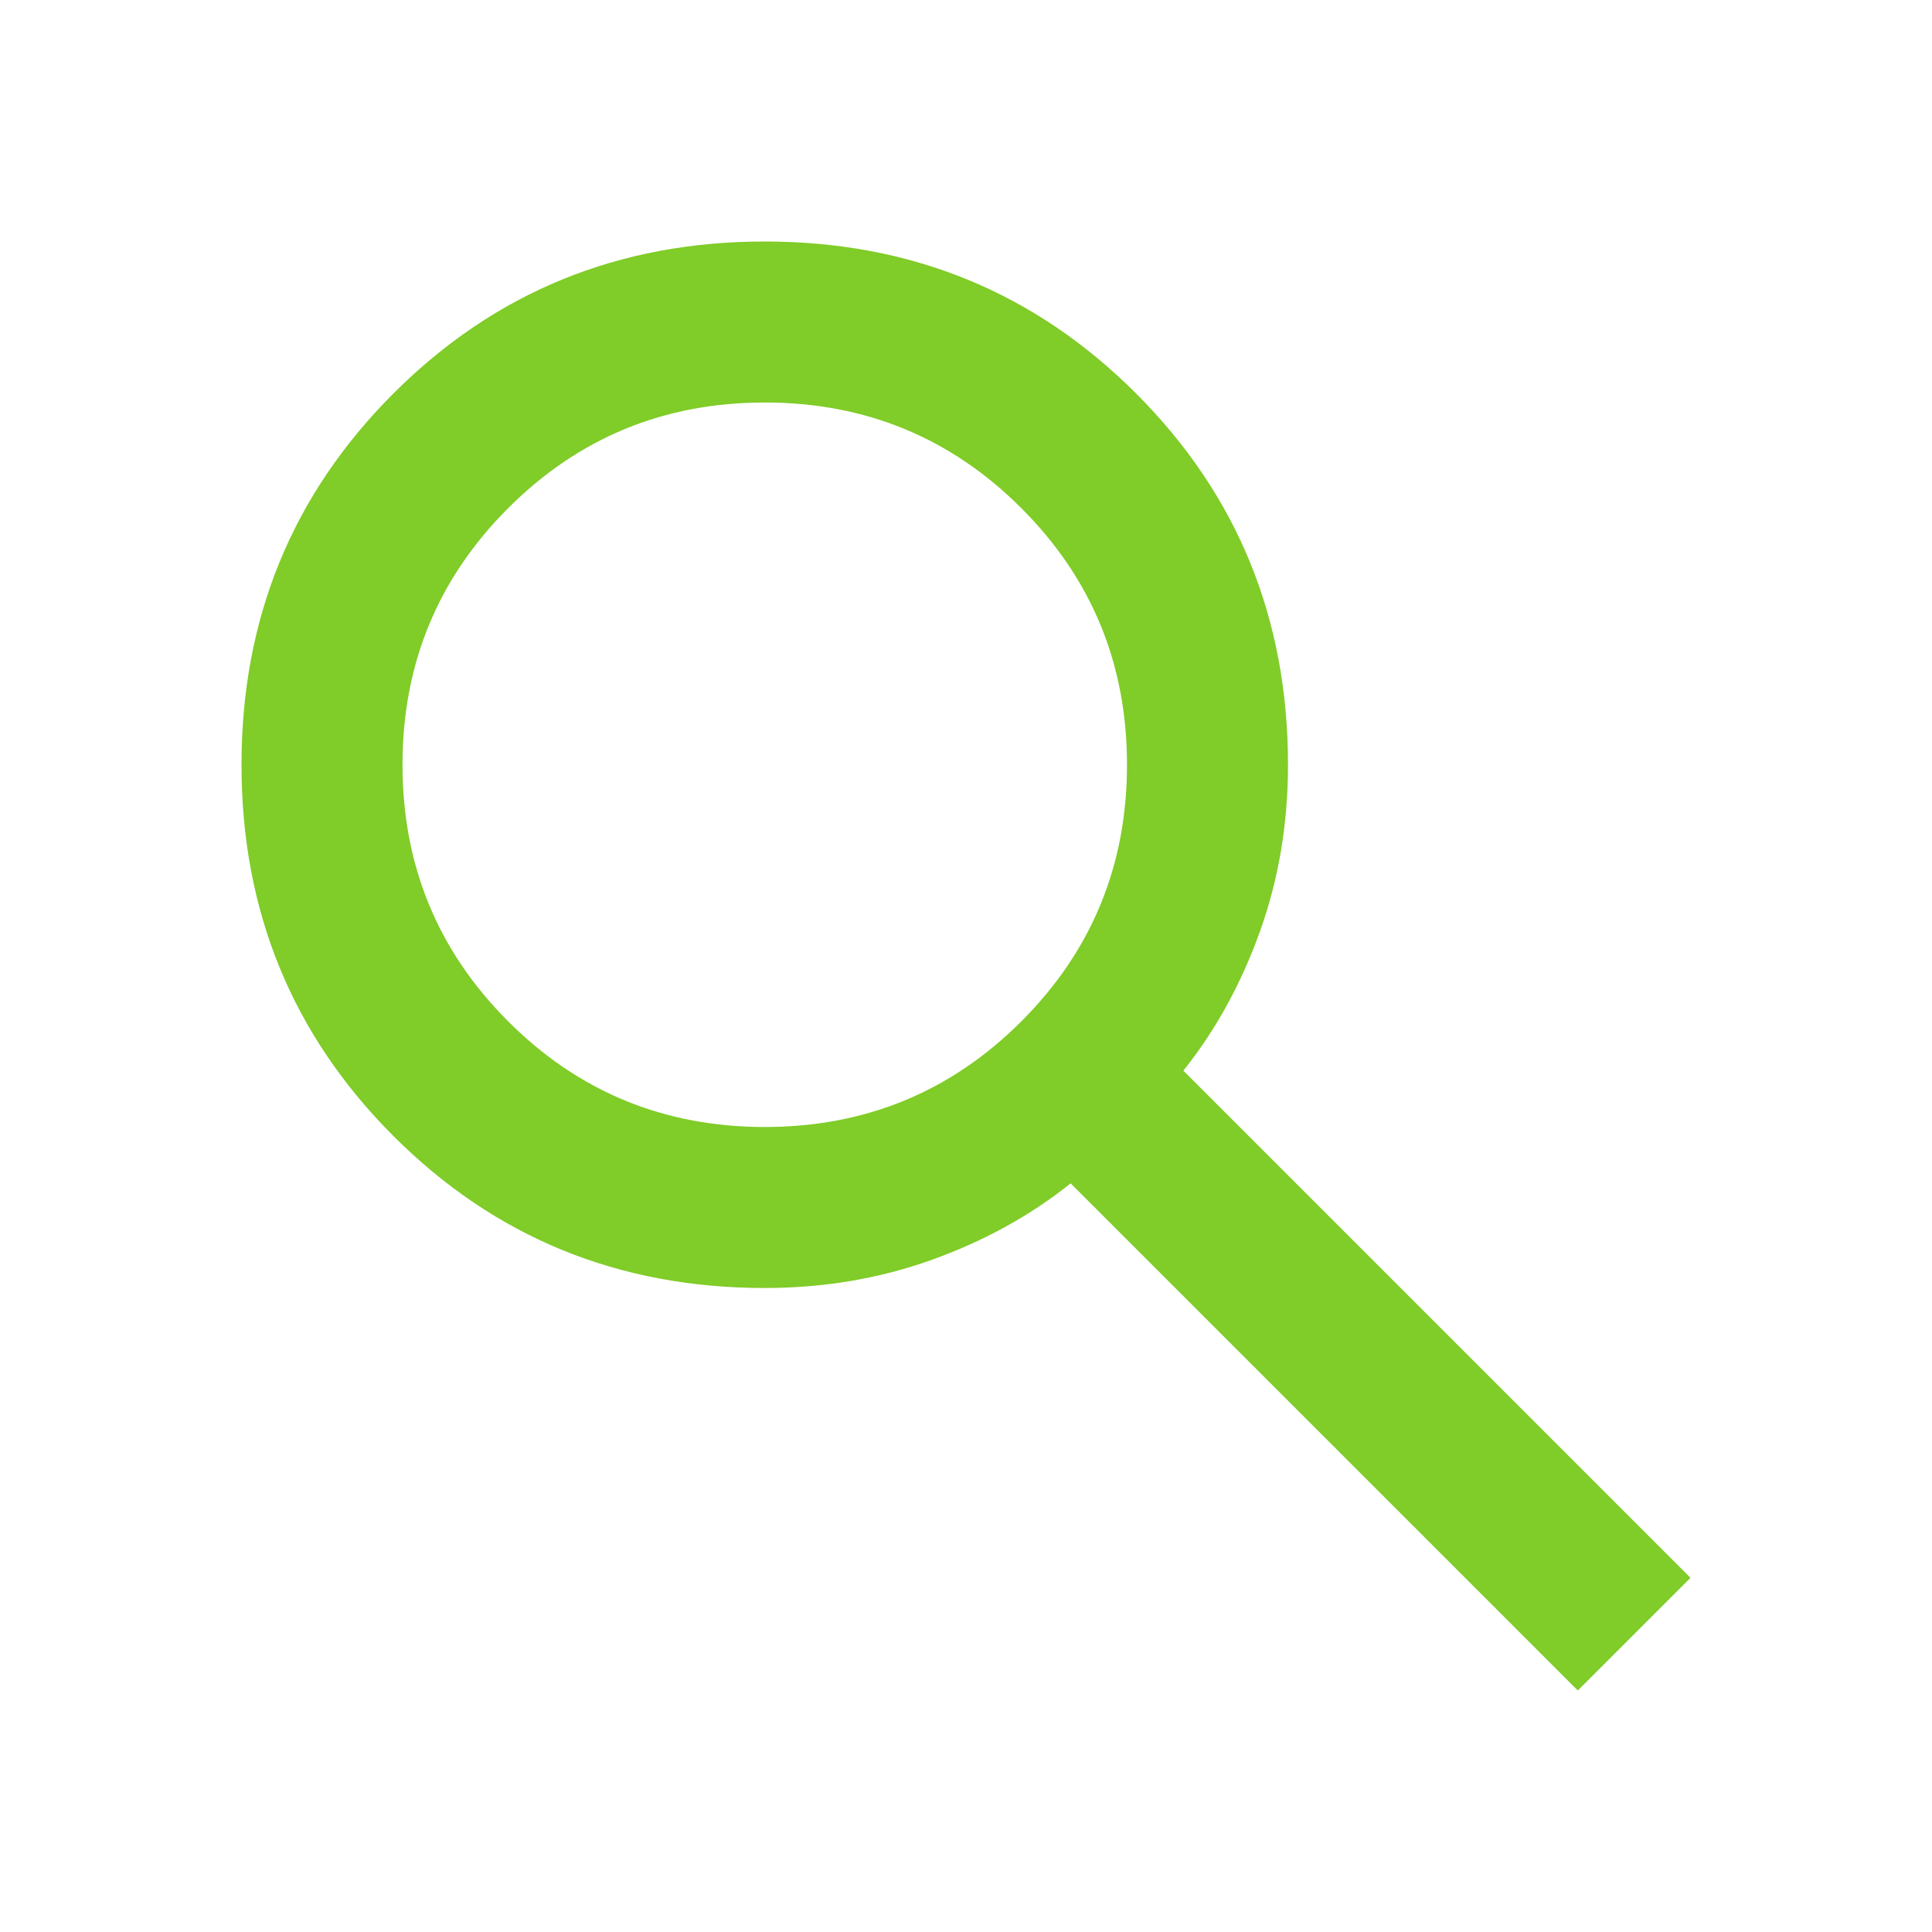
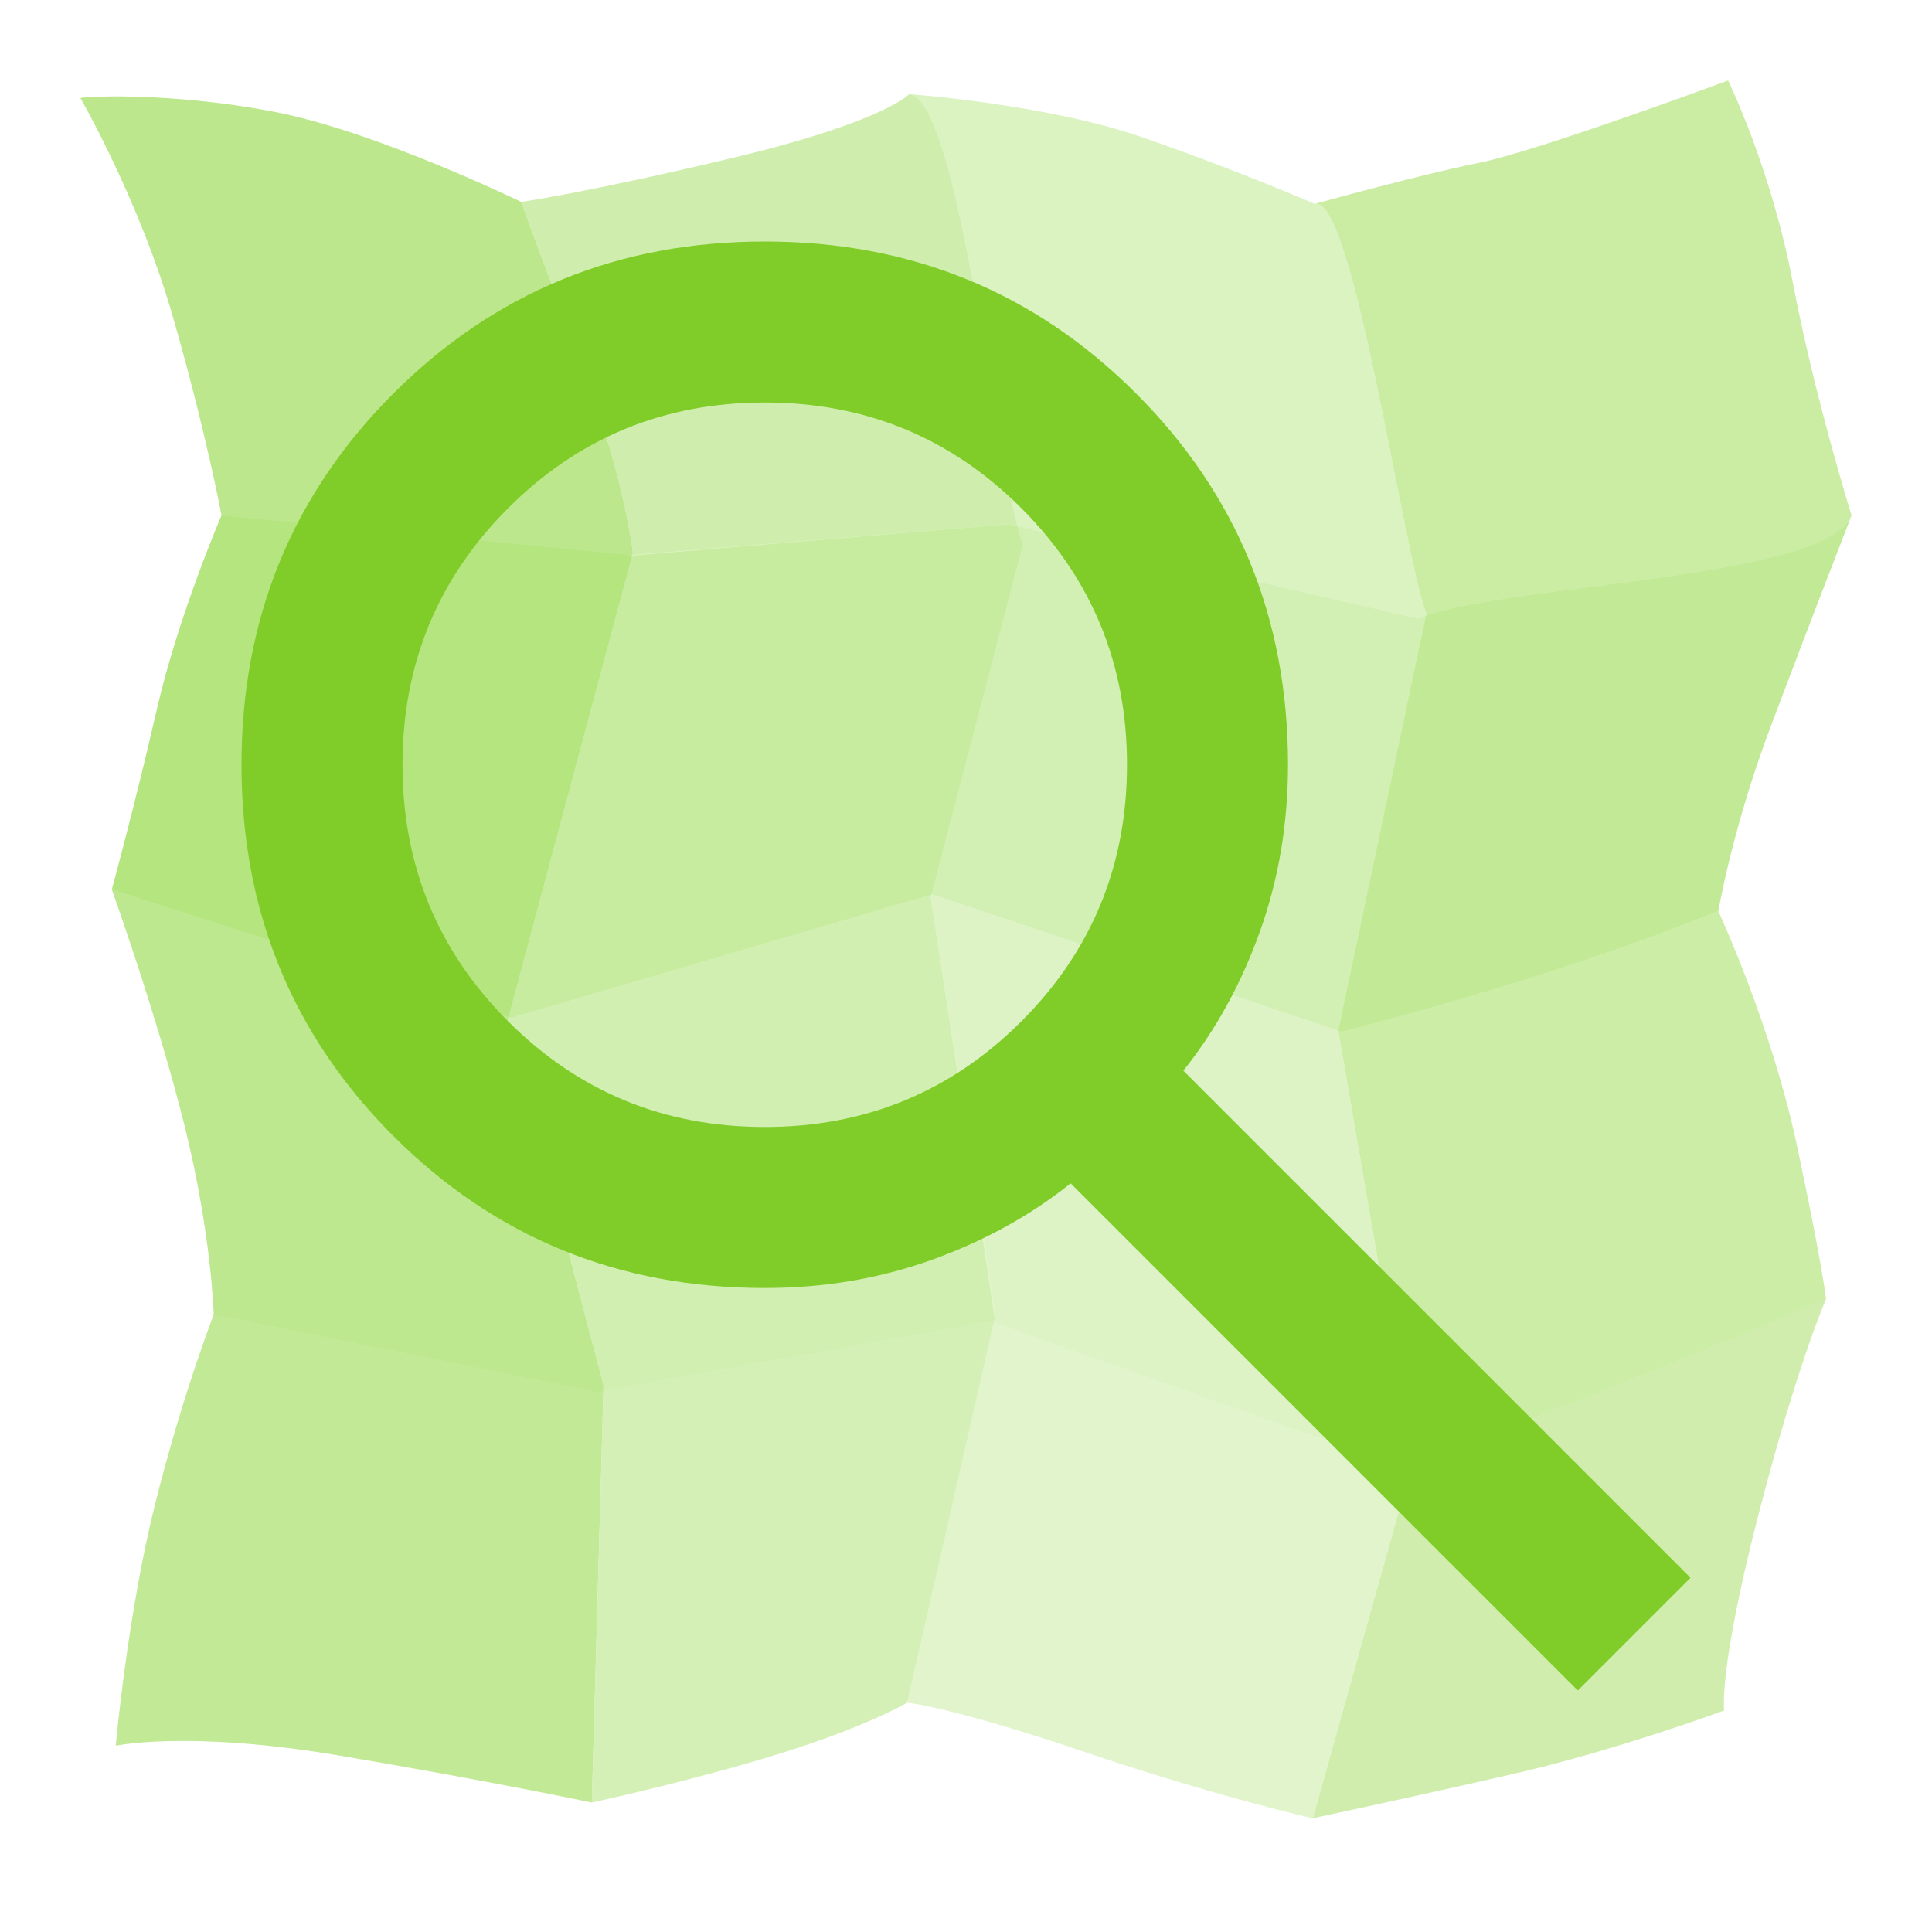
- <svg xmlns="http://www.w3.org/2000/svg" height="24px" viewBox="0 -960 960 960" width="24px" fill="#80cc28">
-   <path d="M784-120 532-372q-30 24-69 38t-83 14q-109 0-184.5-75.5T120-580q0-109 75.5-184.5T380-840q109 0 184.5 75.5T640-580q0 44-14 83t-38 69l252 252-56 56ZM380-400q75 0 127.5-52.5T560-580q0-75-52.5-127.5T380-760q-75 0-127.5 52.5T200-580q0 75 52.5 127.5T380-400Z" />
+ <svg xmlns="http://www.w3.org/2000/svg" width="24px" height="24px" fill="#80cc28" version="1.1" viewBox="0 -960 960 960" xml:space="preserve">
+   <g transform="translate(0 -56.779)" opacity=".8" stroke-width="10.273">
+     <g transform="matrix(3.8938 0 0 3.8938 4.9558 -154.55)" opacity=".504">
+       <path transform="translate(0,-192)" d="m219.25 10s-24.25 9-31.75 10.5-21 5.25-21 5.25-9.75-4.25-22-8.5-29.75-5.5-29.75-5.5-3.25 3.5-22 8c-18.75 4.5-27.5 5.75-27.5 5.75s-18.5-9-31.5-11.5-24-2-24.75-1.75c0 0 7.5 13 11.75 27.75s6.25 25.5 6.25 25.5l51.469 5.125 48.969-4 52.25 12.031c10.386-4.418 52.117-4.901 55.312-13.156 0 0-4.75-15.25-7.5-29.75s-8.25-25.75-8.25-25.75z" fill="#b1e479" />
+       <path transform="translate(0,-192)" d="m27 65.5s-5.5 12.75-8.25 24.75-5.75 23-5.75 23l50.969 16.375 53.719-15.75 52.25 17.531c16.365-4.257 32.397-9.118 48.062-15.406 0 0 1.75-10.5 6.75-23.75s10.25-26.75 10.25-26.75c-3.196 8.256-44.927 8.739-55.312 13.156l-52.25-12.031-47.969 4z" fill="#87d531" />
+       <path transform="translate(0,-192)" d="m231.75 165.5c-17.899 7.671-35.943 14.904-54.312 21.406l-52.25-18.531-50.219 9-48.969-9.875s-4 10.25-7.5 24.25-5 30.75-5 30.75 9.25-2 28.5 1.25 32.25 6 32.25 6 12.75-2.75 24-6.25c11.25-3.5 16.25-6.5 16.25-6.5s5.5 0.5 22.5 6.25 29.25 8.5 29.25 8.5 13-2.75 26-5.75 26.5-8 26.5-8-0.75-5 4.25-24.5 8.75-28 8.75-28z" fill="#ceeeab" />
+       <path transform="translate(0,-192)" d="m13 113.25s5.75 16 9.25 30 3.75 24.25 3.75 24.25l48.969 9.875 50.219-9 52.25 18.531c18.369-6.502 36.413-13.735 54.312-21.406 0 0-0.5-4.5-3.75-19.75s-10-29.75-10-29.75c-15.666 6.288-31.698 11.15-48.062 15.406l-52.25-17.531-53.719 15.75z" fill="#b9e787" />
+     </g>
+     <g transform="matrix(3.8938 0 0 3.8938 4.9558 -855.43)" opacity=".522">
+       <path d="m13.719 0.031c-2.729-7e-3 -4.438 0.125-4.719 0.219 0 0 7.5 13 11.75 27.75s6.25 25.5 6.25 25.5-5.5 12.75-8.25 24.75-5.75 23-5.75 23 5.75 16 9.25 30 3.75 24.25 3.75 24.25-4 10.25-7.5 24.25-5 30.75-5 30.75 9.25-2 28.5 1.25 32.25 6 32.25 6l1.5-53.25-12.25-46.5 16-59.75c-2.22-15.48-9.068-30.046-14.25-44.75 0 0-18.5-9-31.5-11.5-8.125-1.562-15.483-1.956-20.031-1.969z" fill="#83d32b" />
+       <path d="m114.75-0.25s-3.25 3.5-22 8-27.5 5.75-27.5 5.75c5.182 14.704 12.03 29.27 14.25 44.75l-16 59.75 12.25 46.5-1.5 53.25s12.75-2.75 24-6.25 16.25-6.5 16.25-6.5l11.25-48.5-8.25-54.25 11.75-45c-3.44-9.727-8.065-56.93-14.5-57.5z" fill="#b1e479" />
+       <path d="m219.25-2s-24.25 9-31.75 10.5-21 5.25-21 5.25c4.924-1.358 11.437 45.392 14.25 52.25l-11.25 53.25 9.5 55-12.75 45.5s13-2.75 26-5.75 26.5-8 26.5-8-0.75-5 4.25-24.5 8.75-28 8.75-28-0.5-4.5-3.75-19.75-10-29.75-10-29.75 1.75-10.5 6.75-23.75 10.25-26.75 10.25-26.75-4.75-15.25-7.5-29.75-8.25-25.75-8.25-25.75z" fill="#a4df62" />
+       <path d="m114.75-0.25c6.436 0.57 11.06 47.773 14.5 57.5l-11.75 45 8.25 53.25-11.25 49.5s5.5 0.5 22.5 6.25 29.25 8.5 29.25 8.5l12.75-45.5-9.5-55 11.25-53.25c-2.813-6.857-9.326-53.608-14.25-52.25 0 0-9.75-4.25-22-8.5s-29.75-5.5-29.75-5.5z" fill="#ceeeab" />
+     </g>
+   </g>
+   <g fill="#80cc28">
+     <path d="m784-120-252-252q-30 24-69 38t-83 14q-109 0-184.5-75.5t-75.5-184.5 75.5-184.5 184.5-75.5 184.5 75.5 75.5 184.5q0 44-14 83t-38 69l252 252zm-404-280q75 0 127.5-52.5t52.5-127.5-52.5-127.5-127.5-52.5-127.5 52.5-52.5 127.5 52.5 127.5 127.5 52.5z" />
+   </g>
</svg>
